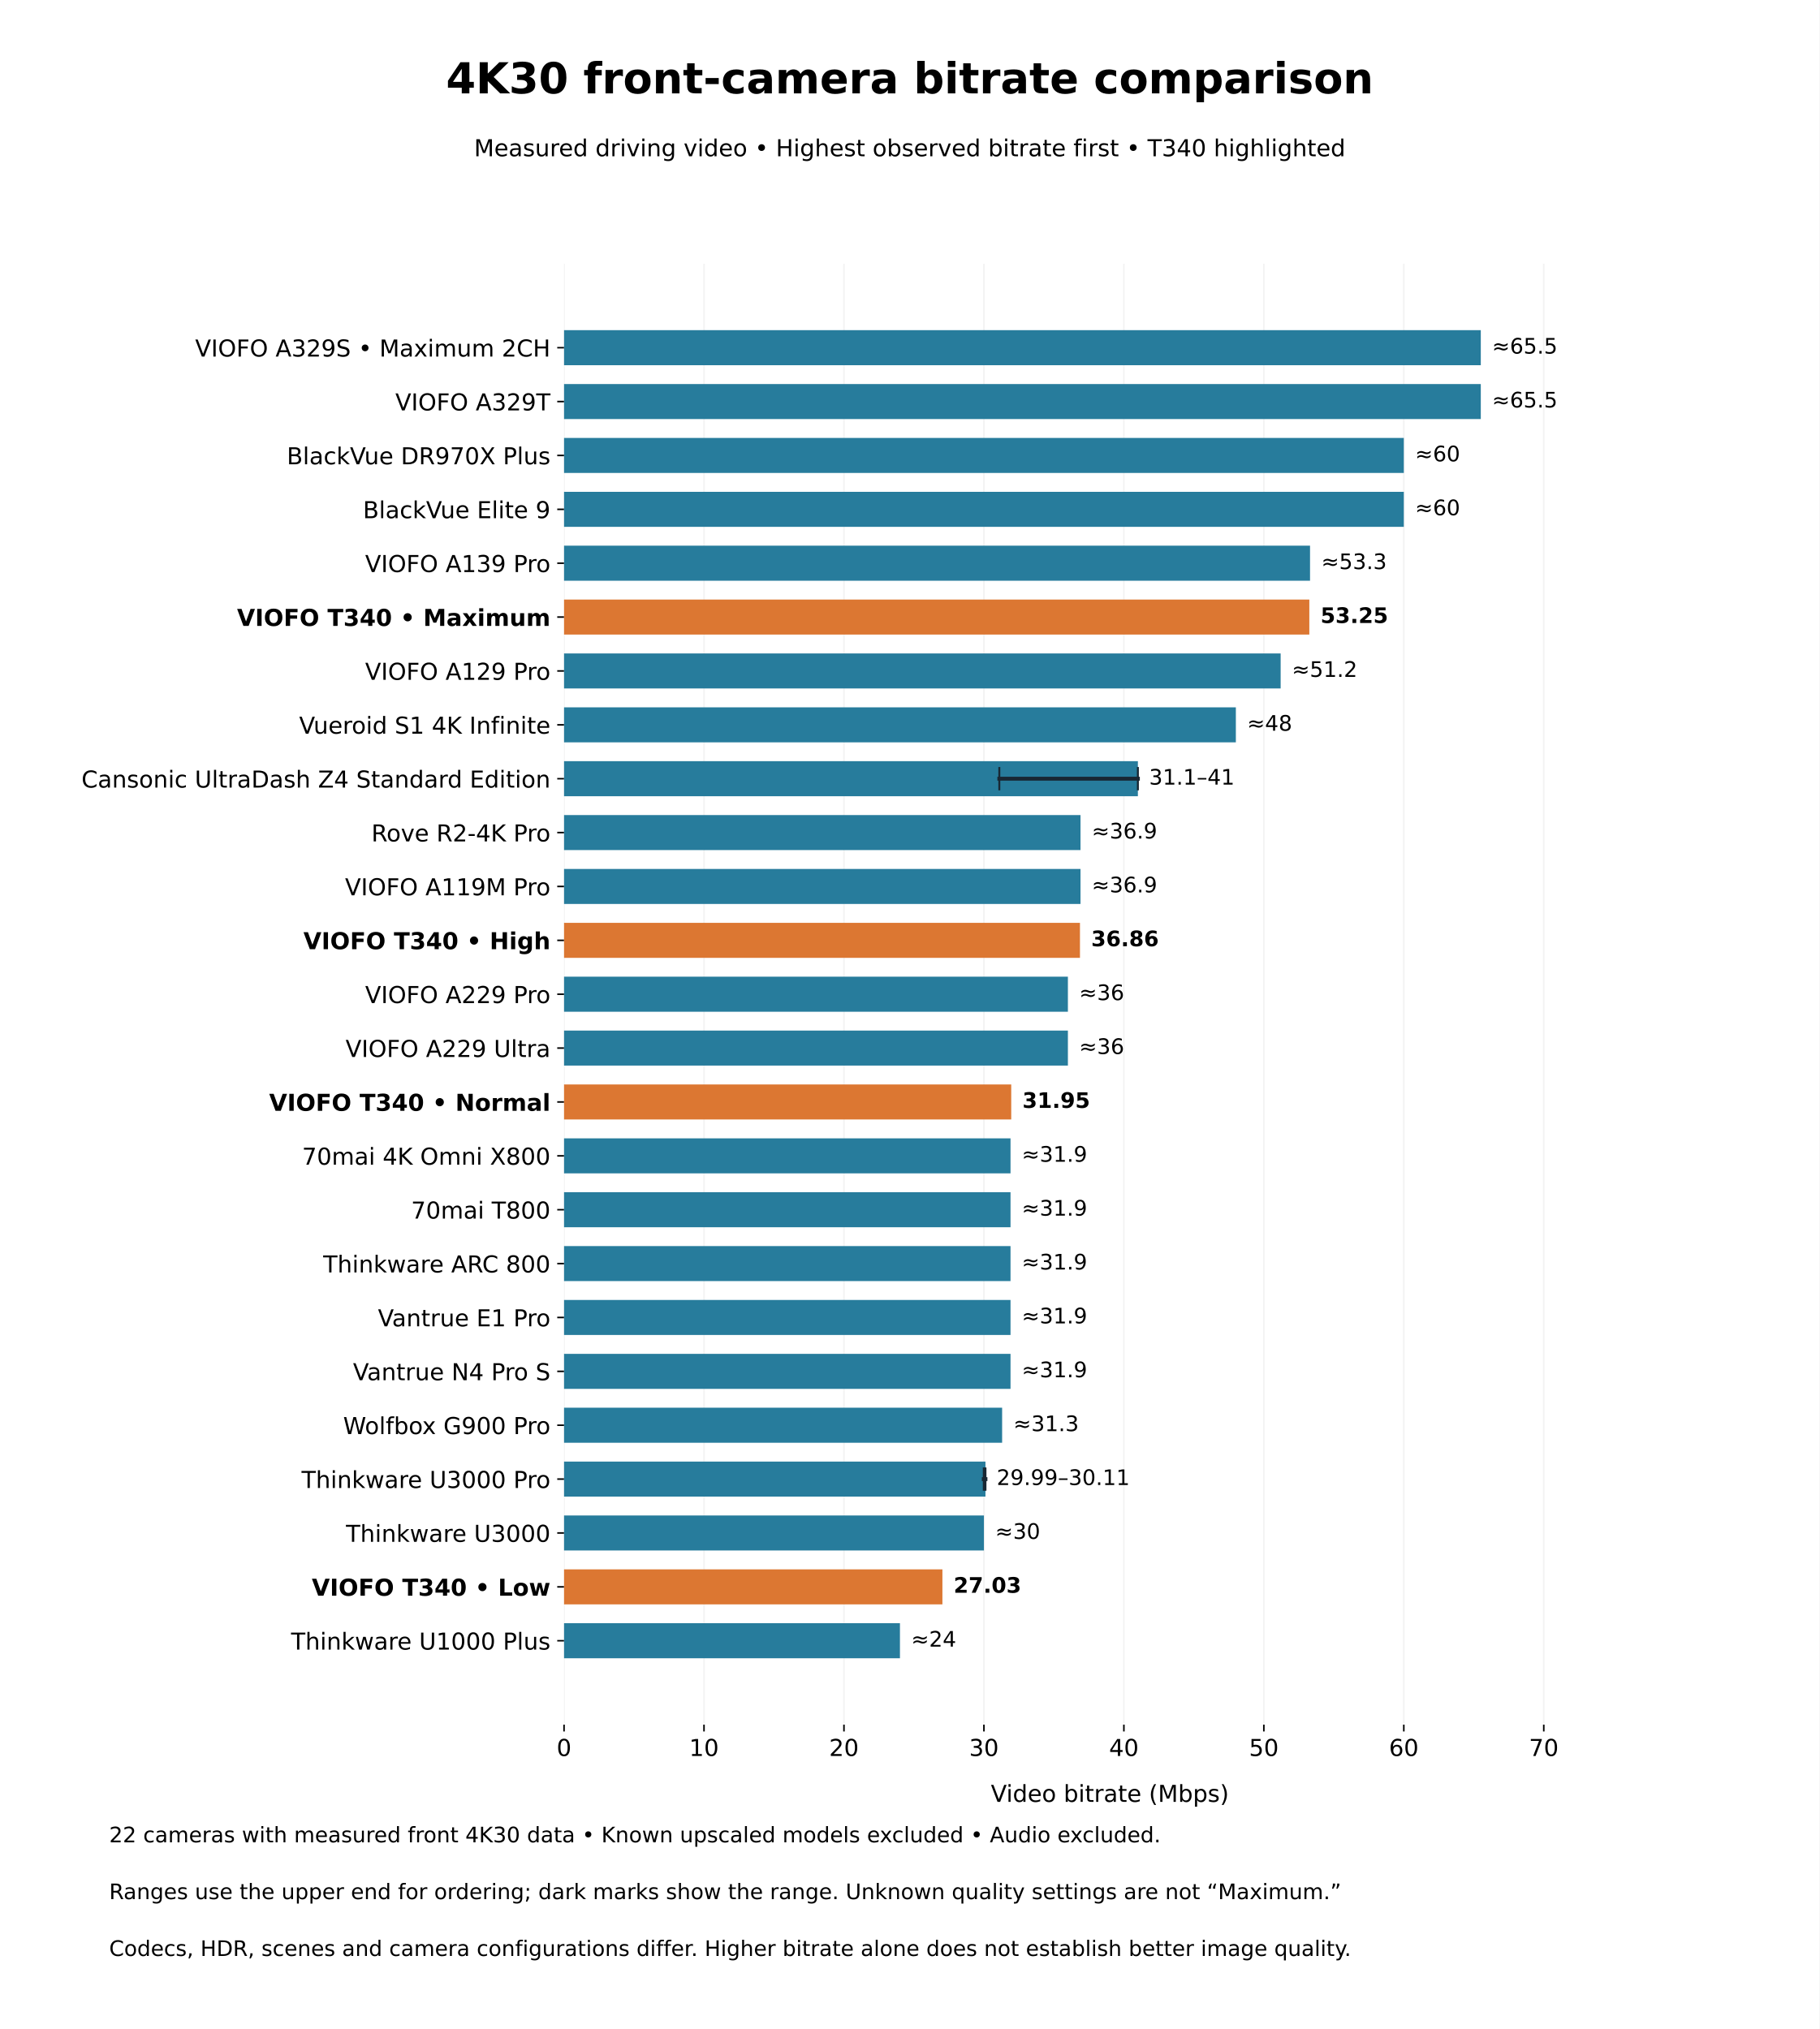
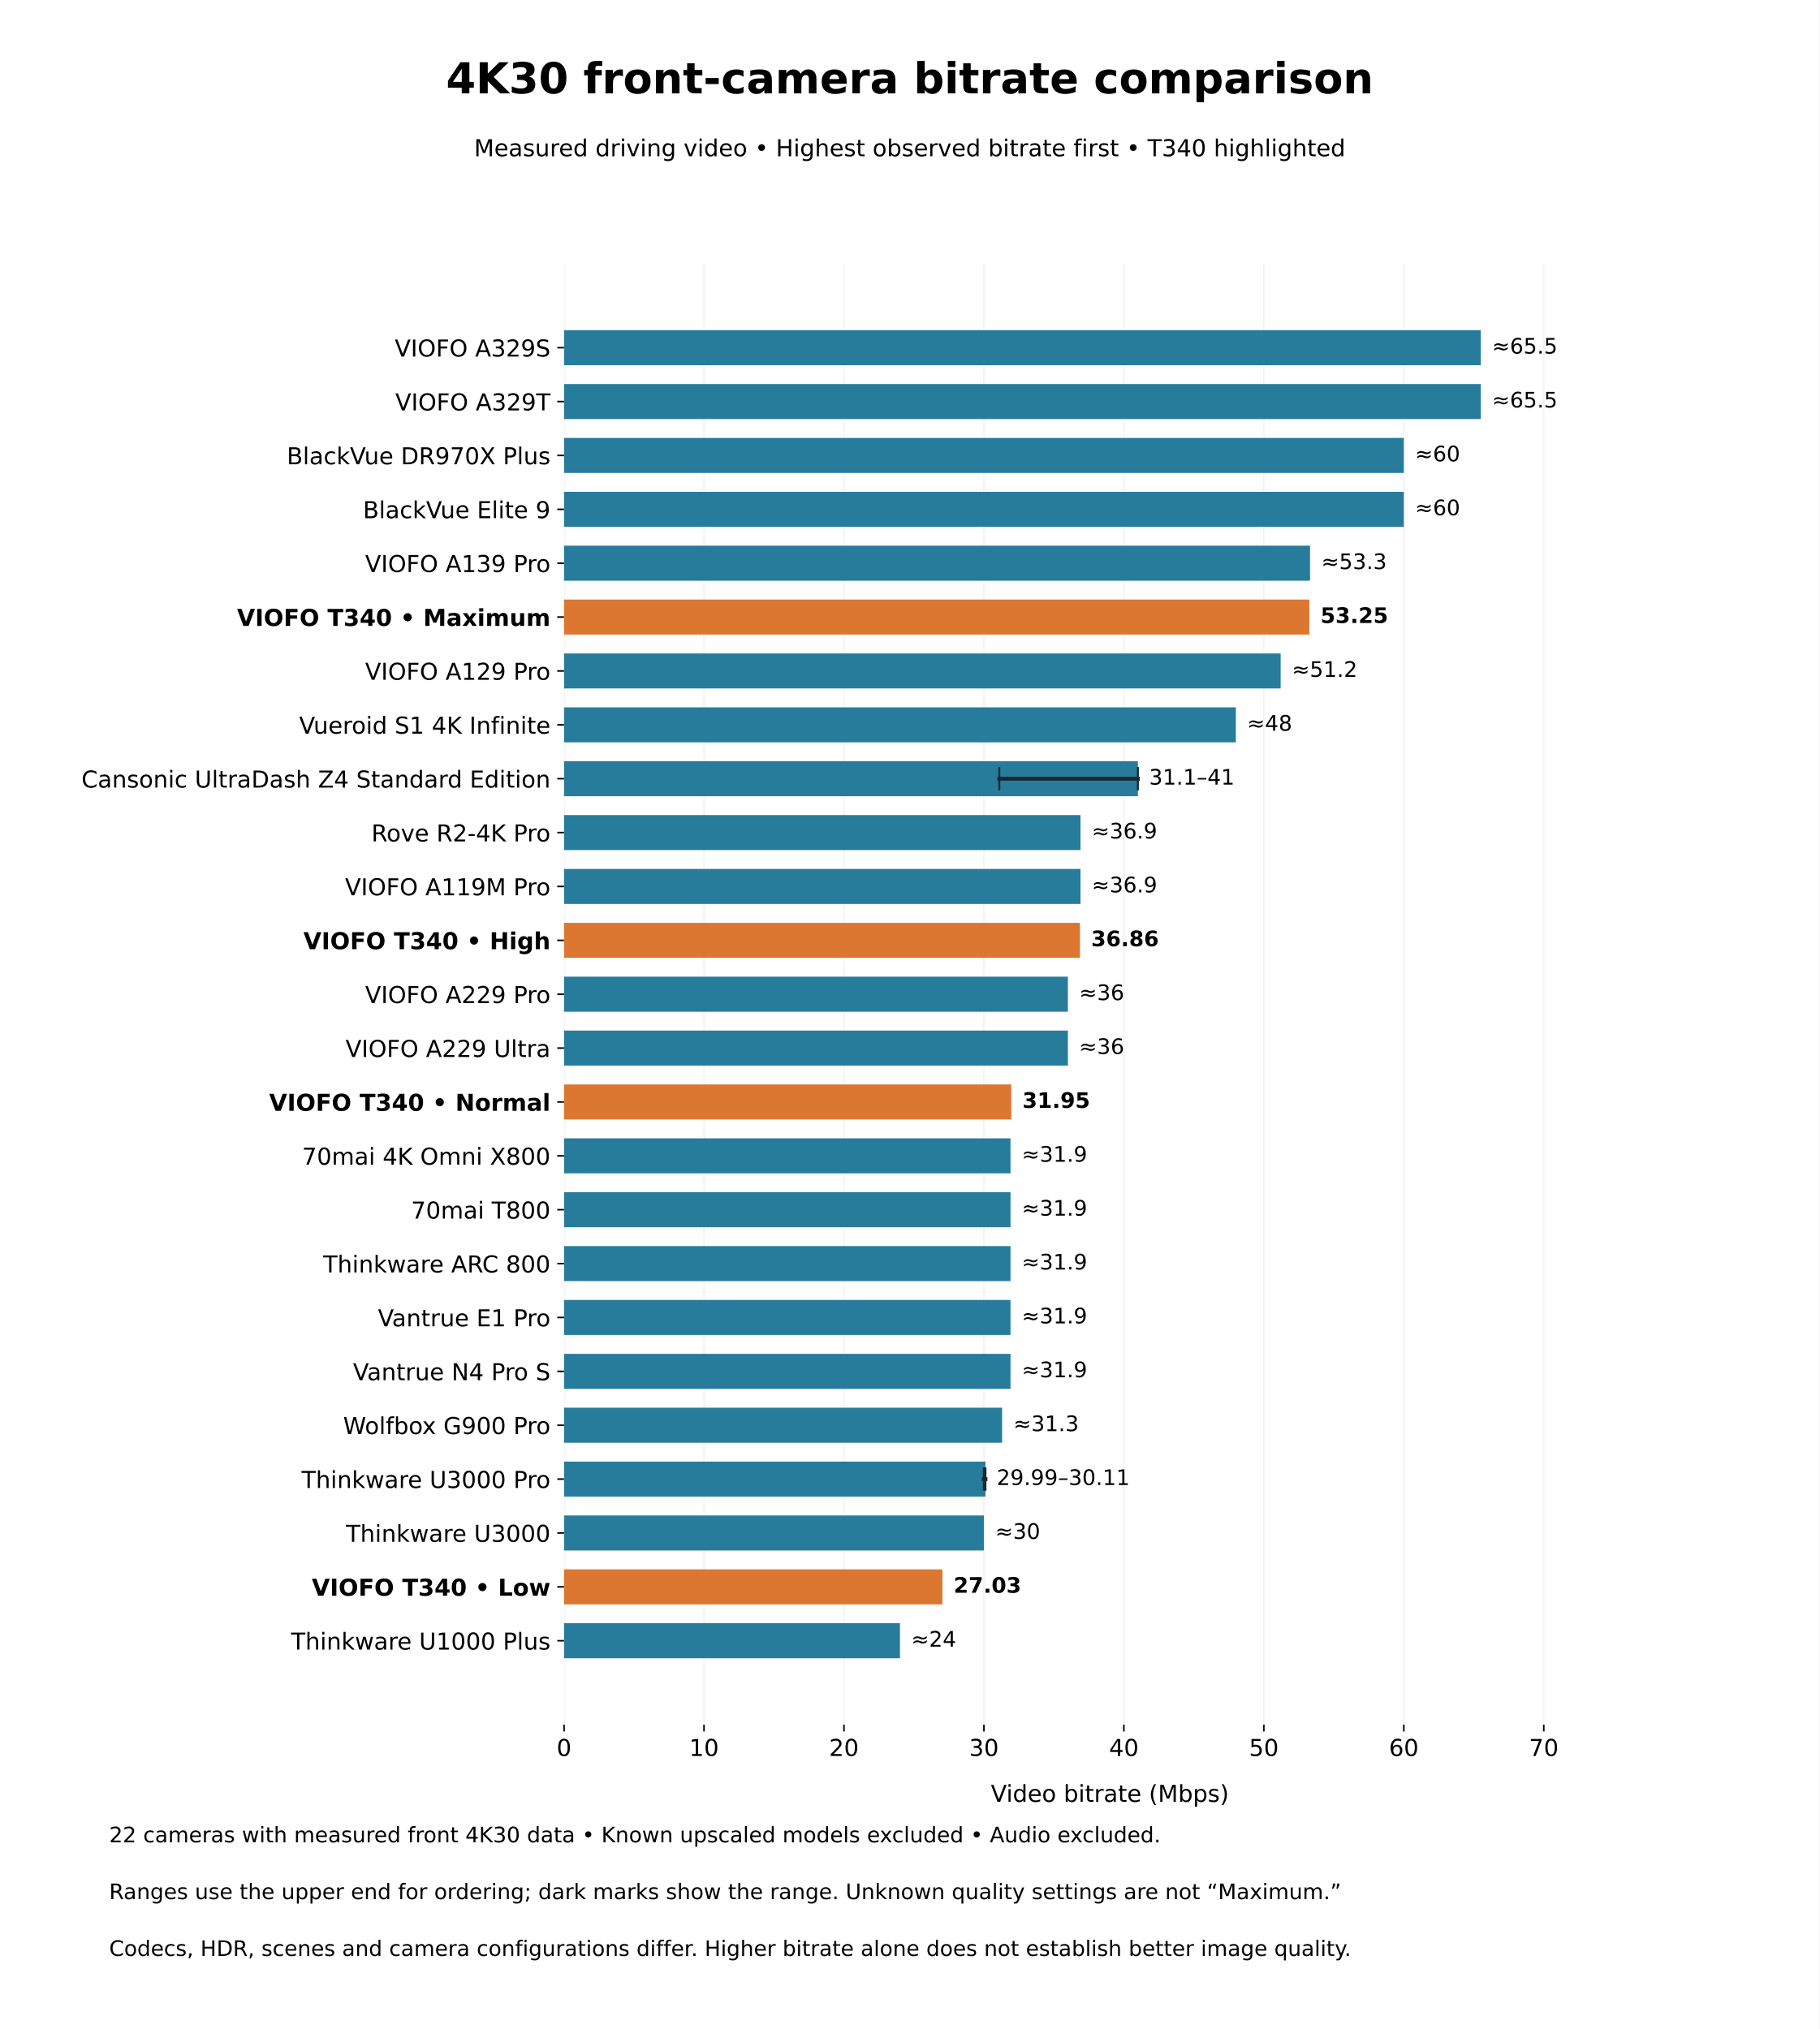
<svg xmlns="http://www.w3.org/2000/svg" xmlns:xlink="http://www.w3.org/1999/xlink" width="936pt" height="1044pt" viewBox="0 0 936 1044" version="1.1">
  <defs>
    <style type="text/css">*{stroke-linejoin: round; stroke-linecap: butt}</style>
  </defs>
  <g id="figure_1">
    <g id="patch_1">
      <path d="M 0 1044 L 936 1044 L 936 0 L 0 0 z " style="fill: #ffffff" />
    </g>
    <g id="axes_1">
      <g id="patch_2">
        <path d="M 290.16 887.4 L 851.76 887.4 L 851.76 135.72 L 290.16 135.72 z " style="fill: #ffffff" />
      </g>
      <g id="matplotlib.axis_1">
        <g id="xtick_1">
          <g id="line2d_1">
-             <path d="M 290.16 887.4 L 290.16 135.72 " clip-path="url(#p15d95b6a49)" style="fill: none; stroke: #b0b0b0; stroke-opacity: 0.15; stroke-width: 0.8; stroke-linecap: square" />
+             <path d="M 290.16 887.4 L 290.16 135.72 " clip-path="url(#p0a414a69d3)" style="fill: none; stroke: #b0b0b0; stroke-opacity: 0.15; stroke-width: 0.8; stroke-linecap: square" />
          </g>
          <g id="line2d_2">
            <defs>
-               <path id="m6c0f0dc663" d="M 0 0 L 0 3.5 " style="stroke: #000000; stroke-width: 0.8" />
+               <path id="m8875954a1d" d="M 0 0 L 0 3.5 " style="stroke: #000000; stroke-width: 0.8" />
            </defs>
            <g>
-               <use xlink:href="#m6c0f0dc663" x="290.16" y="887.4" style="stroke: #000000; stroke-width: 0.8" />
+               <use xlink:href="#m8875954a1d" x="290.16" y="887.4" style="stroke: #000000; stroke-width: 0.8" />
            </g>
          </g>
          <g id="text_1">
            <text style="font: 12px 'DejaVu Sans'; text-anchor: middle" x="290.16" y="903.518" transform="rotate(-0 290.16 903.5181)">0</text>
          </g>
        </g>
        <g id="xtick_2">
          <g id="line2d_3">
-             <path d="M 362.16 887.4 L 362.16 135.72 " clip-path="url(#p15d95b6a49)" style="fill: none; stroke: #b0b0b0; stroke-opacity: 0.15; stroke-width: 0.8; stroke-linecap: square" />
+             <path d="M 362.16 887.4 L 362.16 135.72 " clip-path="url(#p0a414a69d3)" style="fill: none; stroke: #b0b0b0; stroke-opacity: 0.15; stroke-width: 0.8; stroke-linecap: square" />
          </g>
          <g id="line2d_4">
            <g>
-               <use xlink:href="#m6c0f0dc663" x="362.16" y="887.4" style="stroke: #000000; stroke-width: 0.8" />
+               <use xlink:href="#m8875954a1d" x="362.16" y="887.4" style="stroke: #000000; stroke-width: 0.8" />
            </g>
          </g>
          <g id="text_2">
            <text style="font: 12px 'DejaVu Sans'; text-anchor: middle" x="362.16" y="903.518" transform="rotate(-0 362.16 903.5181)">10</text>
          </g>
        </g>
        <g id="xtick_3">
          <g id="line2d_5">
-             <path d="M 434.16 887.4 L 434.16 135.72 " clip-path="url(#p15d95b6a49)" style="fill: none; stroke: #b0b0b0; stroke-opacity: 0.15; stroke-width: 0.8; stroke-linecap: square" />
+             <path d="M 434.16 887.4 L 434.16 135.72 " clip-path="url(#p0a414a69d3)" style="fill: none; stroke: #b0b0b0; stroke-opacity: 0.15; stroke-width: 0.8; stroke-linecap: square" />
          </g>
          <g id="line2d_6">
            <g>
-               <use xlink:href="#m6c0f0dc663" x="434.16" y="887.4" style="stroke: #000000; stroke-width: 0.8" />
+               <use xlink:href="#m8875954a1d" x="434.16" y="887.4" style="stroke: #000000; stroke-width: 0.8" />
            </g>
          </g>
          <g id="text_3">
            <text style="font: 12px 'DejaVu Sans'; text-anchor: middle" x="434.16" y="903.518" transform="rotate(-0 434.16 903.5181)">20</text>
          </g>
        </g>
        <g id="xtick_4">
          <g id="line2d_7">
-             <path d="M 506.16 887.4 L 506.16 135.72 " clip-path="url(#p15d95b6a49)" style="fill: none; stroke: #b0b0b0; stroke-opacity: 0.15; stroke-width: 0.8; stroke-linecap: square" />
+             <path d="M 506.16 887.4 L 506.16 135.72 " clip-path="url(#p0a414a69d3)" style="fill: none; stroke: #b0b0b0; stroke-opacity: 0.15; stroke-width: 0.8; stroke-linecap: square" />
          </g>
          <g id="line2d_8">
            <g>
-               <use xlink:href="#m6c0f0dc663" x="506.16" y="887.4" style="stroke: #000000; stroke-width: 0.8" />
+               <use xlink:href="#m8875954a1d" x="506.16" y="887.4" style="stroke: #000000; stroke-width: 0.8" />
            </g>
          </g>
          <g id="text_4">
            <text style="font: 12px 'DejaVu Sans'; text-anchor: middle" x="506.16" y="903.518" transform="rotate(-0 506.16 903.5181)">30</text>
          </g>
        </g>
        <g id="xtick_5">
          <g id="line2d_9">
-             <path d="M 578.16 887.4 L 578.16 135.72 " clip-path="url(#p15d95b6a49)" style="fill: none; stroke: #b0b0b0; stroke-opacity: 0.15; stroke-width: 0.8; stroke-linecap: square" />
+             <path d="M 578.16 887.4 L 578.16 135.72 " clip-path="url(#p0a414a69d3)" style="fill: none; stroke: #b0b0b0; stroke-opacity: 0.15; stroke-width: 0.8; stroke-linecap: square" />
          </g>
          <g id="line2d_10">
            <g>
-               <use xlink:href="#m6c0f0dc663" x="578.16" y="887.4" style="stroke: #000000; stroke-width: 0.8" />
+               <use xlink:href="#m8875954a1d" x="578.16" y="887.4" style="stroke: #000000; stroke-width: 0.8" />
            </g>
          </g>
          <g id="text_5">
            <text style="font: 12px 'DejaVu Sans'; text-anchor: middle" x="578.16" y="903.518" transform="rotate(-0 578.16 903.5181)">40</text>
          </g>
        </g>
        <g id="xtick_6">
          <g id="line2d_11">
-             <path d="M 650.16 887.4 L 650.16 135.72 " clip-path="url(#p15d95b6a49)" style="fill: none; stroke: #b0b0b0; stroke-opacity: 0.15; stroke-width: 0.8; stroke-linecap: square" />
+             <path d="M 650.16 887.4 L 650.16 135.72 " clip-path="url(#p0a414a69d3)" style="fill: none; stroke: #b0b0b0; stroke-opacity: 0.15; stroke-width: 0.8; stroke-linecap: square" />
          </g>
          <g id="line2d_12">
            <g>
-               <use xlink:href="#m6c0f0dc663" x="650.16" y="887.4" style="stroke: #000000; stroke-width: 0.8" />
+               <use xlink:href="#m8875954a1d" x="650.16" y="887.4" style="stroke: #000000; stroke-width: 0.8" />
            </g>
          </g>
          <g id="text_6">
            <text style="font: 12px 'DejaVu Sans'; text-anchor: middle" x="650.16" y="903.518" transform="rotate(-0 650.16 903.5181)">50</text>
          </g>
        </g>
        <g id="xtick_7">
          <g id="line2d_13">
-             <path d="M 722.16 887.4 L 722.16 135.72 " clip-path="url(#p15d95b6a49)" style="fill: none; stroke: #b0b0b0; stroke-opacity: 0.15; stroke-width: 0.8; stroke-linecap: square" />
+             <path d="M 722.16 887.4 L 722.16 135.72 " clip-path="url(#p0a414a69d3)" style="fill: none; stroke: #b0b0b0; stroke-opacity: 0.15; stroke-width: 0.8; stroke-linecap: square" />
          </g>
          <g id="line2d_14">
            <g>
-               <use xlink:href="#m6c0f0dc663" x="722.16" y="887.4" style="stroke: #000000; stroke-width: 0.8" />
+               <use xlink:href="#m8875954a1d" x="722.16" y="887.4" style="stroke: #000000; stroke-width: 0.8" />
            </g>
          </g>
          <g id="text_7">
            <text style="font: 12px 'DejaVu Sans'; text-anchor: middle" x="722.16" y="903.518" transform="rotate(-0 722.16 903.5181)">60</text>
          </g>
        </g>
        <g id="xtick_8">
          <g id="line2d_15">
-             <path d="M 794.16 887.4 L 794.16 135.72 " clip-path="url(#p15d95b6a49)" style="fill: none; stroke: #b0b0b0; stroke-opacity: 0.15; stroke-width: 0.8; stroke-linecap: square" />
+             <path d="M 794.16 887.4 L 794.16 135.72 " clip-path="url(#p0a414a69d3)" style="fill: none; stroke: #b0b0b0; stroke-opacity: 0.15; stroke-width: 0.8; stroke-linecap: square" />
          </g>
          <g id="line2d_16">
            <g>
-               <use xlink:href="#m6c0f0dc663" x="794.16" y="887.4" style="stroke: #000000; stroke-width: 0.8" />
+               <use xlink:href="#m8875954a1d" x="794.16" y="887.4" style="stroke: #000000; stroke-width: 0.8" />
            </g>
          </g>
          <g id="text_8">
            <text style="font: 12px 'DejaVu Sans'; text-anchor: middle" x="794.16" y="903.518" transform="rotate(-0 794.16 903.5181)">70</text>
          </g>
        </g>
        <g id="text_9">
          <text style="font: 12px 'DejaVu Sans'; text-anchor: middle" x="570.96" y="927.132" transform="rotate(-0 570.96 927.1319)">Video bitrate (Mbps)</text>
        </g>
      </g>
      <g id="matplotlib.axis_2">
        <g id="ytick_1">
          <g id="line2d_17">
            <defs>
-               <path id="m814185f96d" d="M 0 0 L -3.5 0 " style="stroke: #000000; stroke-width: 0.8" />
+               <path id="m5c999b2967" d="M 0 0 L -3.5 0 " style="stroke: #000000; stroke-width: 0.8" />
            </defs>
            <g>
-               <use xlink:href="#m814185f96d" x="290.16" y="178.897" style="stroke: #000000; stroke-width: 0.8" />
+               <use xlink:href="#m5c999b2967" x="290.16" y="178.897" style="stroke: #000000; stroke-width: 0.8" />
            </g>
          </g>
          <g id="text_10">
-             <text style="font: 12px 'DejaVu Sans'; text-anchor: end" x="283.16" y="183.456" transform="rotate(-0 283.16 183.456)">VIOFO A329S • Maximum 2CH</text>
+             <text style="font: 12px 'DejaVu Sans'; text-anchor: end" x="283.16" y="183.456" transform="rotate(-0 283.16 183.456)">VIOFO A329S</text>
          </g>
        </g>
        <g id="ytick_2">
          <g id="line2d_18">
            <g>
-               <use xlink:href="#m814185f96d" x="290.16" y="206.619" style="stroke: #000000; stroke-width: 0.8" />
+               <use xlink:href="#m5c999b2967" x="290.16" y="206.619" style="stroke: #000000; stroke-width: 0.8" />
            </g>
          </g>
          <g id="text_11">
            <text style="font: 12px 'DejaVu Sans'; text-anchor: end" x="283.16" y="211.178" transform="rotate(-0 283.16 211.1779)">VIOFO A329T</text>
          </g>
        </g>
        <g id="ytick_3">
          <g id="line2d_19">
            <g>
-               <use xlink:href="#m814185f96d" x="290.16" y="234.341" style="stroke: #000000; stroke-width: 0.8" />
+               <use xlink:href="#m5c999b2967" x="290.16" y="234.341" style="stroke: #000000; stroke-width: 0.8" />
            </g>
          </g>
          <g id="text_12">
            <text style="font: 12px 'DejaVu Sans'; text-anchor: end" x="283.16" y="238.9" transform="rotate(-0 283.16 238.8998)">BlackVue DR970X Plus</text>
          </g>
        </g>
        <g id="ytick_4">
          <g id="line2d_20">
            <g>
-               <use xlink:href="#m814185f96d" x="290.16" y="262.063" style="stroke: #000000; stroke-width: 0.8" />
+               <use xlink:href="#m5c999b2967" x="290.16" y="262.063" style="stroke: #000000; stroke-width: 0.8" />
            </g>
          </g>
          <g id="text_13">
            <text style="font: 12px 'DejaVu Sans'; text-anchor: end" x="283.16" y="266.622" transform="rotate(-0 283.16 266.6217)">BlackVue Elite 9</text>
          </g>
        </g>
        <g id="ytick_5">
          <g id="line2d_21">
            <g>
-               <use xlink:href="#m814185f96d" x="290.16" y="289.785" style="stroke: #000000; stroke-width: 0.8" />
+               <use xlink:href="#m5c999b2967" x="290.16" y="289.785" style="stroke: #000000; stroke-width: 0.8" />
            </g>
          </g>
          <g id="text_14">
            <text style="font: 12px 'DejaVu Sans'; text-anchor: end" x="283.16" y="294.344" transform="rotate(-0 283.16 294.3437)">VIOFO A139 Pro</text>
          </g>
        </g>
        <g id="ytick_6">
          <g id="line2d_22">
            <g>
-               <use xlink:href="#m814185f96d" x="290.16" y="317.507" style="stroke: #000000; stroke-width: 0.8" />
+               <use xlink:href="#m5c999b2967" x="290.16" y="317.507" style="stroke: #000000; stroke-width: 0.8" />
            </g>
          </g>
          <g id="text_15">
            <text style="font: 700 12px 'DejaVu Sans'; text-anchor: end" x="283.16" y="322.066" transform="rotate(-0 283.16 322.0656)">VIOFO T340 • Maximum</text>
          </g>
        </g>
        <g id="ytick_7">
          <g id="line2d_23">
            <g>
-               <use xlink:href="#m814185f96d" x="290.16" y="345.228" style="stroke: #000000; stroke-width: 0.8" />
+               <use xlink:href="#m5c999b2967" x="290.16" y="345.228" style="stroke: #000000; stroke-width: 0.8" />
            </g>
          </g>
          <g id="text_16">
            <text style="font: 12px 'DejaVu Sans'; text-anchor: end" x="283.16" y="349.788" transform="rotate(-0 283.16 349.7875)">VIOFO A129 Pro</text>
          </g>
        </g>
        <g id="ytick_8">
          <g id="line2d_24">
            <g>
-               <use xlink:href="#m814185f96d" x="290.16" y="372.95" style="stroke: #000000; stroke-width: 0.8" />
+               <use xlink:href="#m5c999b2967" x="290.16" y="372.95" style="stroke: #000000; stroke-width: 0.8" />
            </g>
          </g>
          <g id="text_17">
            <text style="font: 12px 'DejaVu Sans'; text-anchor: end" x="283.16" y="377.509" transform="rotate(-0 283.16 377.5094)">Vueroid S1 4K Infinite</text>
          </g>
        </g>
        <g id="ytick_9">
          <g id="line2d_25">
            <g>
-               <use xlink:href="#m814185f96d" x="290.16" y="400.672" style="stroke: #000000; stroke-width: 0.8" />
+               <use xlink:href="#m5c999b2967" x="290.16" y="400.672" style="stroke: #000000; stroke-width: 0.8" />
            </g>
          </g>
          <g id="text_18">
            <text style="font: 12px 'DejaVu Sans'; text-anchor: end" x="283.16" y="405.231" transform="rotate(-0 283.16 405.2314)">Cansonic UltraDash Z4 Standard Edition</text>
          </g>
        </g>
        <g id="ytick_10">
          <g id="line2d_26">
            <g>
-               <use xlink:href="#m814185f96d" x="290.16" y="428.394" style="stroke: #000000; stroke-width: 0.8" />
+               <use xlink:href="#m5c999b2967" x="290.16" y="428.394" style="stroke: #000000; stroke-width: 0.8" />
            </g>
          </g>
          <g id="text_19">
            <text style="font: 12px 'DejaVu Sans'; text-anchor: end" x="283.16" y="432.953" transform="rotate(-0 283.16 432.9533)">Rove R2-4K Pro</text>
          </g>
        </g>
        <g id="ytick_11">
          <g id="line2d_27">
            <g>
-               <use xlink:href="#m814185f96d" x="290.16" y="456.116" style="stroke: #000000; stroke-width: 0.8" />
+               <use xlink:href="#m5c999b2967" x="290.16" y="456.116" style="stroke: #000000; stroke-width: 0.8" />
            </g>
          </g>
          <g id="text_20">
            <text style="font: 12px 'DejaVu Sans'; text-anchor: end" x="283.16" y="460.675" transform="rotate(-0 283.16 460.6752)">VIOFO A119M Pro</text>
          </g>
        </g>
        <g id="ytick_12">
          <g id="line2d_28">
            <g>
-               <use xlink:href="#m814185f96d" x="290.16" y="483.838" style="stroke: #000000; stroke-width: 0.8" />
+               <use xlink:href="#m5c999b2967" x="290.16" y="483.838" style="stroke: #000000; stroke-width: 0.8" />
            </g>
          </g>
          <g id="text_21">
            <text style="font: 700 12px 'DejaVu Sans'; text-anchor: end" x="283.16" y="488.397" transform="rotate(-0 283.16 488.3971)">VIOFO T340 • High</text>
          </g>
        </g>
        <g id="ytick_13">
          <g id="line2d_29">
            <g>
-               <use xlink:href="#m814185f96d" x="290.16" y="511.56" style="stroke: #000000; stroke-width: 0.8" />
+               <use xlink:href="#m5c999b2967" x="290.16" y="511.56" style="stroke: #000000; stroke-width: 0.8" />
            </g>
          </g>
          <g id="text_22">
            <text style="font: 12px 'DejaVu Sans'; text-anchor: end" x="283.16" y="516.119" transform="rotate(-0 283.16 516.1191)">VIOFO A229 Pro</text>
          </g>
        </g>
        <g id="ytick_14">
          <g id="line2d_30">
            <g>
-               <use xlink:href="#m814185f96d" x="290.16" y="539.282" style="stroke: #000000; stroke-width: 0.8" />
+               <use xlink:href="#m5c999b2967" x="290.16" y="539.282" style="stroke: #000000; stroke-width: 0.8" />
            </g>
          </g>
          <g id="text_23">
            <text style="font: 12px 'DejaVu Sans'; text-anchor: end" x="283.16" y="543.841" transform="rotate(-0 283.16 543.841)">VIOFO A229 Ultra</text>
          </g>
        </g>
        <g id="ytick_15">
          <g id="line2d_31">
            <g>
-               <use xlink:href="#m814185f96d" x="290.16" y="567.004" style="stroke: #000000; stroke-width: 0.8" />
+               <use xlink:href="#m5c999b2967" x="290.16" y="567.004" style="stroke: #000000; stroke-width: 0.8" />
            </g>
          </g>
          <g id="text_24">
            <text style="font: 700 12px 'DejaVu Sans'; text-anchor: end" x="283.16" y="571.563" transform="rotate(-0 283.16 571.5629)">VIOFO T340 • Normal</text>
          </g>
        </g>
        <g id="ytick_16">
          <g id="line2d_32">
            <g>
-               <use xlink:href="#m814185f96d" x="290.16" y="594.726" style="stroke: #000000; stroke-width: 0.8" />
+               <use xlink:href="#m5c999b2967" x="290.16" y="594.726" style="stroke: #000000; stroke-width: 0.8" />
            </g>
          </g>
          <g id="text_25">
            <text style="font: 12px 'DejaVu Sans'; text-anchor: end" x="283.16" y="599.285" transform="rotate(-0 283.16 599.2848)">70mai 4K Omni X800</text>
          </g>
        </g>
        <g id="ytick_17">
          <g id="line2d_33">
            <g>
-               <use xlink:href="#m814185f96d" x="290.16" y="622.448" style="stroke: #000000; stroke-width: 0.8" />
+               <use xlink:href="#m5c999b2967" x="290.16" y="622.448" style="stroke: #000000; stroke-width: 0.8" />
            </g>
          </g>
          <g id="text_26">
            <text style="font: 12px 'DejaVu Sans'; text-anchor: end" x="283.16" y="627.007" transform="rotate(-0 283.16 627.0068)">70mai T800</text>
          </g>
        </g>
        <g id="ytick_18">
          <g id="line2d_34">
            <g>
-               <use xlink:href="#m814185f96d" x="290.16" y="650.17" style="stroke: #000000; stroke-width: 0.8" />
+               <use xlink:href="#m5c999b2967" x="290.16" y="650.17" style="stroke: #000000; stroke-width: 0.8" />
            </g>
          </g>
          <g id="text_27">
            <text style="font: 12px 'DejaVu Sans'; text-anchor: end" x="283.16" y="654.729" transform="rotate(-0 283.16 654.7287)">Thinkware ARC 800</text>
          </g>
        </g>
        <g id="ytick_19">
          <g id="line2d_35">
            <g>
-               <use xlink:href="#m814185f96d" x="290.16" y="677.892" style="stroke: #000000; stroke-width: 0.8" />
+               <use xlink:href="#m5c999b2967" x="290.16" y="677.892" style="stroke: #000000; stroke-width: 0.8" />
            </g>
          </g>
          <g id="text_28">
            <text style="font: 12px 'DejaVu Sans'; text-anchor: end" x="283.16" y="682.451" transform="rotate(-0 283.16 682.4506)">Vantrue E1 Pro</text>
          </g>
        </g>
        <g id="ytick_20">
          <g id="line2d_36">
            <g>
-               <use xlink:href="#m814185f96d" x="290.16" y="705.613" style="stroke: #000000; stroke-width: 0.8" />
+               <use xlink:href="#m5c999b2967" x="290.16" y="705.613" style="stroke: #000000; stroke-width: 0.8" />
            </g>
          </g>
          <g id="text_29">
            <text style="font: 12px 'DejaVu Sans'; text-anchor: end" x="283.16" y="710.173" transform="rotate(-0 283.16 710.1725)">Vantrue N4 Pro S</text>
          </g>
        </g>
        <g id="ytick_21">
          <g id="line2d_37">
            <g>
-               <use xlink:href="#m814185f96d" x="290.16" y="733.335" style="stroke: #000000; stroke-width: 0.8" />
+               <use xlink:href="#m5c999b2967" x="290.16" y="733.335" style="stroke: #000000; stroke-width: 0.8" />
            </g>
          </g>
          <g id="text_30">
            <text style="font: 12px 'DejaVu Sans'; text-anchor: end" x="283.16" y="737.894" transform="rotate(-0 283.16 737.8945)">Wolfbox G900 Pro</text>
          </g>
        </g>
        <g id="ytick_22">
          <g id="line2d_38">
            <g>
-               <use xlink:href="#m814185f96d" x="290.16" y="761.057" style="stroke: #000000; stroke-width: 0.8" />
+               <use xlink:href="#m5c999b2967" x="290.16" y="761.057" style="stroke: #000000; stroke-width: 0.8" />
            </g>
          </g>
          <g id="text_31">
            <text style="font: 12px 'DejaVu Sans'; text-anchor: end" x="283.16" y="765.616" transform="rotate(-0 283.16 765.6164)">Thinkware U3000 Pro</text>
          </g>
        </g>
        <g id="ytick_23">
          <g id="line2d_39">
            <g>
-               <use xlink:href="#m814185f96d" x="290.16" y="788.779" style="stroke: #000000; stroke-width: 0.8" />
+               <use xlink:href="#m5c999b2967" x="290.16" y="788.779" style="stroke: #000000; stroke-width: 0.8" />
            </g>
          </g>
          <g id="text_32">
            <text style="font: 12px 'DejaVu Sans'; text-anchor: end" x="283.16" y="793.338" transform="rotate(-0 283.16 793.3383)">Thinkware U3000</text>
          </g>
        </g>
        <g id="ytick_24">
          <g id="line2d_40">
            <g>
-               <use xlink:href="#m814185f96d" x="290.16" y="816.501" style="stroke: #000000; stroke-width: 0.8" />
+               <use xlink:href="#m5c999b2967" x="290.16" y="816.501" style="stroke: #000000; stroke-width: 0.8" />
            </g>
          </g>
          <g id="text_33">
            <text style="font: 700 12px 'DejaVu Sans'; text-anchor: end" x="283.16" y="821.06" transform="rotate(-0 283.16 821.0602)">VIOFO T340 • Low</text>
          </g>
        </g>
        <g id="ytick_25">
          <g id="line2d_41">
            <g>
-               <use xlink:href="#m814185f96d" x="290.16" y="844.223" style="stroke: #000000; stroke-width: 0.8" />
+               <use xlink:href="#m5c999b2967" x="290.16" y="844.223" style="stroke: #000000; stroke-width: 0.8" />
            </g>
          </g>
          <g id="text_34">
            <text style="font: 12px 'DejaVu Sans'; text-anchor: end" x="283.16" y="848.782" transform="rotate(-0 283.16 848.7822)">Thinkware U1000 Plus</text>
          </g>
        </g>
      </g>
      <g id="patch_3">
-         <path d="M 290.16 169.887 L 761.76 169.887 L 761.76 187.907 L 290.16 187.907 z " clip-path="url(#p15d95b6a49)" style="fill: #277c9c" />
+         <path d="M 290.16 169.887 L 761.76 169.887 L 761.76 187.907 L 290.16 187.907 z " clip-path="url(#p0a414a69d3)" style="fill: #277c9c" />
      </g>
      <g id="patch_4">
-         <path d="M 290.16 197.609 L 761.76 197.609 L 761.76 215.628 L 290.16 215.628 z " clip-path="url(#p15d95b6a49)" style="fill: #277c9c" />
+         <path d="M 290.16 197.609 L 761.76 197.609 L 761.76 215.628 L 290.16 215.628 z " clip-path="url(#p0a414a69d3)" style="fill: #277c9c" />
      </g>
      <g id="patch_5">
-         <path d="M 290.16 225.331 L 722.16 225.331 L 722.16 243.35 L 290.16 243.35 z " clip-path="url(#p15d95b6a49)" style="fill: #277c9c" />
+         <path d="M 290.16 225.331 L 722.16 225.331 L 722.16 243.35 L 290.16 243.35 z " clip-path="url(#p0a414a69d3)" style="fill: #277c9c" />
      </g>
      <g id="patch_6">
-         <path d="M 290.16 253.053 L 722.16 253.053 L 722.16 271.072 L 290.16 271.072 z " clip-path="url(#p15d95b6a49)" style="fill: #277c9c" />
+         <path d="M 290.16 253.053 L 722.16 253.053 L 722.16 271.072 L 290.16 271.072 z " clip-path="url(#p0a414a69d3)" style="fill: #277c9c" />
      </g>
      <g id="patch_7">
-         <path d="M 290.16 280.775 L 673.92 280.775 L 673.92 298.794 L 290.16 298.794 z " clip-path="url(#p15d95b6a49)" style="fill: #277c9c" />
+         <path d="M 290.16 280.775 L 673.92 280.775 L 673.92 298.794 L 290.16 298.794 z " clip-path="url(#p0a414a69d3)" style="fill: #277c9c" />
      </g>
      <g id="patch_8">
-         <path d="M 290.16 308.497 L 673.558 308.497 L 673.558 326.516 L 290.16 326.516 z " clip-path="url(#p15d95b6a49)" style="fill: #dc7732" />
+         <path d="M 290.16 308.497 L 673.558 308.497 L 673.558 326.516 L 290.16 326.516 z " clip-path="url(#p0a414a69d3)" style="fill: #dc7732" />
      </g>
      <g id="patch_9">
-         <path d="M 290.16 336.219 L 658.8 336.219 L 658.8 354.238 L 290.16 354.238 z " clip-path="url(#p15d95b6a49)" style="fill: #277c9c" />
+         <path d="M 290.16 336.219 L 658.8 336.219 L 658.8 354.238 L 290.16 354.238 z " clip-path="url(#p0a414a69d3)" style="fill: #277c9c" />
      </g>
      <g id="patch_10">
-         <path d="M 290.16 363.941 L 635.76 363.941 L 635.76 381.96 L 290.16 381.96 z " clip-path="url(#p15d95b6a49)" style="fill: #277c9c" />
+         <path d="M 290.16 363.941 L 635.76 363.941 L 635.76 381.96 L 290.16 381.96 z " clip-path="url(#p0a414a69d3)" style="fill: #277c9c" />
      </g>
      <g id="patch_11">
-         <path d="M 290.16 391.663 L 585.36 391.663 L 585.36 409.682 L 290.16 409.682 z " clip-path="url(#p15d95b6a49)" style="fill: #277c9c" />
+         <path d="M 290.16 391.663 L 585.36 391.663 L 585.36 409.682 L 290.16 409.682 z " clip-path="url(#p0a414a69d3)" style="fill: #277c9c" />
      </g>
      <g id="patch_12">
-         <path d="M 290.16 419.385 L 555.84 419.385 L 555.84 437.404 L 290.16 437.404 z " clip-path="url(#p15d95b6a49)" style="fill: #277c9c" />
+         <path d="M 290.16 419.385 L 555.84 419.385 L 555.84 437.404 L 290.16 437.404 z " clip-path="url(#p0a414a69d3)" style="fill: #277c9c" />
      </g>
      <g id="patch_13">
-         <path d="M 290.16 447.107 L 555.84 447.107 L 555.84 465.126 L 290.16 465.126 z " clip-path="url(#p15d95b6a49)" style="fill: #277c9c" />
+         <path d="M 290.16 447.107 L 555.84 447.107 L 555.84 465.126 L 290.16 465.126 z " clip-path="url(#p0a414a69d3)" style="fill: #277c9c" />
      </g>
      <g id="patch_14">
-         <path d="M 290.16 474.828 L 555.564 474.828 L 555.564 492.848 L 290.16 492.848 z " clip-path="url(#p15d95b6a49)" style="fill: #dc7732" />
+         <path d="M 290.16 474.828 L 555.564 474.828 L 555.564 492.848 L 290.16 492.848 z " clip-path="url(#p0a414a69d3)" style="fill: #dc7732" />
      </g>
      <g id="patch_15">
-         <path d="M 290.16 502.55 L 549.36 502.55 L 549.36 520.57 L 290.16 520.57 z " clip-path="url(#p15d95b6a49)" style="fill: #277c9c" />
+         <path d="M 290.16 502.55 L 549.36 502.55 L 549.36 520.57 L 290.16 520.57 z " clip-path="url(#p0a414a69d3)" style="fill: #277c9c" />
      </g>
      <g id="patch_16">
-         <path d="M 290.16 530.272 L 549.36 530.272 L 549.36 548.292 L 290.16 548.292 z " clip-path="url(#p15d95b6a49)" style="fill: #277c9c" />
+         <path d="M 290.16 530.272 L 549.36 530.272 L 549.36 548.292 L 290.16 548.292 z " clip-path="url(#p0a414a69d3)" style="fill: #277c9c" />
      </g>
      <g id="patch_17">
-         <path d="M 290.16 557.994 L 520.205 557.994 L 520.205 576.013 L 290.16 576.013 z " clip-path="url(#p15d95b6a49)" style="fill: #dc7732" />
+         <path d="M 290.16 557.994 L 520.205 557.994 L 520.205 576.013 L 290.16 576.013 z " clip-path="url(#p0a414a69d3)" style="fill: #dc7732" />
      </g>
      <g id="patch_18">
-         <path d="M 290.16 585.716 L 519.84 585.716 L 519.84 603.735 L 290.16 603.735 z " clip-path="url(#p15d95b6a49)" style="fill: #277c9c" />
+         <path d="M 290.16 585.716 L 519.84 585.716 L 519.84 603.735 L 290.16 603.735 z " clip-path="url(#p0a414a69d3)" style="fill: #277c9c" />
      </g>
      <g id="patch_19">
-         <path d="M 290.16 613.438 L 519.84 613.438 L 519.84 631.457 L 290.16 631.457 z " clip-path="url(#p15d95b6a49)" style="fill: #277c9c" />
+         <path d="M 290.16 613.438 L 519.84 613.438 L 519.84 631.457 L 290.16 631.457 z " clip-path="url(#p0a414a69d3)" style="fill: #277c9c" />
      </g>
      <g id="patch_20">
-         <path d="M 290.16 641.16 L 519.84 641.16 L 519.84 659.179 L 290.16 659.179 z " clip-path="url(#p15d95b6a49)" style="fill: #277c9c" />
+         <path d="M 290.16 641.16 L 519.84 641.16 L 519.84 659.179 L 290.16 659.179 z " clip-path="url(#p0a414a69d3)" style="fill: #277c9c" />
      </g>
      <g id="patch_21">
-         <path d="M 290.16 668.882 L 519.84 668.882 L 519.84 686.901 L 290.16 686.901 z " clip-path="url(#p15d95b6a49)" style="fill: #277c9c" />
+         <path d="M 290.16 668.882 L 519.84 668.882 L 519.84 686.901 L 290.16 686.901 z " clip-path="url(#p0a414a69d3)" style="fill: #277c9c" />
      </g>
      <g id="patch_22">
-         <path d="M 290.16 696.604 L 519.84 696.604 L 519.84 714.623 L 290.16 714.623 z " clip-path="url(#p15d95b6a49)" style="fill: #277c9c" />
+         <path d="M 290.16 696.604 L 519.84 696.604 L 519.84 714.623 L 290.16 714.623 z " clip-path="url(#p0a414a69d3)" style="fill: #277c9c" />
      </g>
      <g id="patch_23">
-         <path d="M 290.16 724.326 L 515.52 724.326 L 515.52 742.345 L 290.16 742.345 z " clip-path="url(#p15d95b6a49)" style="fill: #277c9c" />
+         <path d="M 290.16 724.326 L 515.52 724.326 L 515.52 742.345 L 290.16 742.345 z " clip-path="url(#p0a414a69d3)" style="fill: #277c9c" />
      </g>
      <g id="patch_24">
-         <path d="M 290.16 752.048 L 506.952 752.048 L 506.952 770.067 L 290.16 770.067 z " clip-path="url(#p15d95b6a49)" style="fill: #277c9c" />
+         <path d="M 290.16 752.048 L 506.952 752.048 L 506.952 770.067 L 290.16 770.067 z " clip-path="url(#p0a414a69d3)" style="fill: #277c9c" />
      </g>
      <g id="patch_25">
-         <path d="M 290.16 779.77 L 506.16 779.77 L 506.16 797.789 L 290.16 797.789 z " clip-path="url(#p15d95b6a49)" style="fill: #277c9c" />
+         <path d="M 290.16 779.77 L 506.16 779.77 L 506.16 797.789 L 290.16 797.789 z " clip-path="url(#p0a414a69d3)" style="fill: #277c9c" />
      </g>
      <g id="patch_26">
-         <path d="M 290.16 807.492 L 484.805 807.492 L 484.805 825.511 L 290.16 825.511 z " clip-path="url(#p15d95b6a49)" style="fill: #dc7732" />
+         <path d="M 290.16 807.492 L 484.805 807.492 L 484.805 825.511 L 290.16 825.511 z " clip-path="url(#p0a414a69d3)" style="fill: #dc7732" />
      </g>
      <g id="patch_27">
-         <path d="M 290.16 835.213 L 462.96 835.213 L 462.96 853.233 L 290.16 853.233 z " clip-path="url(#p15d95b6a49)" style="fill: #277c9c" />
+         <path d="M 290.16 835.213 L 462.96 835.213 L 462.96 853.233 L 290.16 853.233 z " clip-path="url(#p0a414a69d3)" style="fill: #277c9c" />
      </g>
      <g id="line2d_42">
-         <path d="M 514.08 400.672 L 585.36 400.672 " clip-path="url(#p15d95b6a49)" style="fill: none; stroke: #182733; stroke-width: 2; stroke-linecap: square" />
+         <path d="M 514.08 400.672 L 585.36 400.672 " clip-path="url(#p0a414a69d3)" style="fill: none; stroke: #182733; stroke-width: 2; stroke-linecap: square" />
        <defs>
-           <path id="m872d139de4" d="M 0 6 L 0 -6 " style="stroke: #182733" />
+           <path id="mce40c2d0a2" d="M 0 6 L 0 -6 " style="stroke: #182733" />
        </defs>
-         <g clip-path="url(#p15d95b6a49)">
-           <use xlink:href="#m872d139de4" x="514.08" y="400.672" style="fill: #182733; stroke: #182733" />
-           <use xlink:href="#m872d139de4" x="585.36" y="400.672" style="fill: #182733; stroke: #182733" />
+         <g clip-path="url(#p0a414a69d3)">
+           <use xlink:href="#mce40c2d0a2" x="514.08" y="400.672" style="fill: #182733; stroke: #182733" />
+           <use xlink:href="#mce40c2d0a2" x="585.36" y="400.672" style="fill: #182733; stroke: #182733" />
        </g>
      </g>
      <g id="line2d_43">
-         <path d="M 506.088 761.057 L 506.952 761.057 " clip-path="url(#p15d95b6a49)" style="fill: none; stroke: #182733; stroke-width: 2; stroke-linecap: square" />
-         <g clip-path="url(#p15d95b6a49)">
-           <use xlink:href="#m872d139de4" x="506.088" y="761.057" style="fill: #182733; stroke: #182733" />
-           <use xlink:href="#m872d139de4" x="506.952" y="761.057" style="fill: #182733; stroke: #182733" />
+         <path d="M 506.088 761.057 L 506.952 761.057 " clip-path="url(#p0a414a69d3)" style="fill: none; stroke: #182733; stroke-width: 2; stroke-linecap: square" />
+         <g clip-path="url(#p0a414a69d3)">
+           <use xlink:href="#mce40c2d0a2" x="506.088" y="761.057" style="fill: #182733; stroke: #182733" />
+           <use xlink:href="#mce40c2d0a2" x="506.952" y="761.057" style="fill: #182733; stroke: #182733" />
        </g>
      </g>
      <g id="text_35">
        <text style="font: 11px 'DejaVu Sans'; text-anchor: start" x="767.52" y="181.932" transform="rotate(-0 767.52 181.9322)">≈65.5</text>
      </g>
      <g id="text_36">
        <text style="font: 11px 'DejaVu Sans'; text-anchor: start" x="767.52" y="209.654" transform="rotate(-0 767.52 209.6541)">≈65.5</text>
      </g>
      <g id="text_37">
        <text style="font: 11px 'DejaVu Sans'; text-anchor: start" x="727.92" y="237.376" transform="rotate(-0 727.92 237.3761)">≈60</text>
      </g>
      <g id="text_38">
        <text style="font: 11px 'DejaVu Sans'; text-anchor: start" x="727.92" y="265.098" transform="rotate(-0 727.92 265.098)">≈60</text>
      </g>
      <g id="text_39">
        <text style="font: 11px 'DejaVu Sans'; text-anchor: start" x="679.68" y="292.82" transform="rotate(-0 679.68 292.8199)">≈53.3</text>
      </g>
      <g id="text_40">
        <text style="font: 700 11px 'DejaVu Sans'; text-anchor: start" x="679.318" y="320.542" transform="rotate(-0 679.3178 320.5418)">53.25</text>
      </g>
      <g id="text_41">
        <text style="font: 11px 'DejaVu Sans'; text-anchor: start" x="664.56" y="348.264" transform="rotate(-0 664.56 348.2638)">≈51.2</text>
      </g>
      <g id="text_42">
        <text style="font: 11px 'DejaVu Sans'; text-anchor: start" x="641.52" y="375.986" transform="rotate(-0 641.52 375.9857)">≈48</text>
      </g>
      <g id="text_43">
        <text style="font: 11px 'DejaVu Sans'; text-anchor: start" x="591.12" y="403.708" transform="rotate(-0 591.12 403.7076)">31.1–41</text>
      </g>
      <g id="text_44">
        <text style="font: 11px 'DejaVu Sans'; text-anchor: start" x="561.6" y="431.43" transform="rotate(-0 561.6 431.4295)">≈36.9</text>
      </g>
      <g id="text_45">
        <text style="font: 11px 'DejaVu Sans'; text-anchor: start" x="561.6" y="459.151" transform="rotate(-0 561.6 459.1515)">≈36.9</text>
      </g>
      <g id="text_46">
        <text style="font: 700 11px 'DejaVu Sans'; text-anchor: start" x="561.324" y="486.873" transform="rotate(-0 561.3238 486.8734)">36.86</text>
      </g>
      <g id="text_47">
        <text style="font: 11px 'DejaVu Sans'; text-anchor: start" x="555.12" y="514.595" transform="rotate(-0 555.12 514.5953)">≈36</text>
      </g>
      <g id="text_48">
        <text style="font: 11px 'DejaVu Sans'; text-anchor: start" x="555.12" y="542.317" transform="rotate(-0 555.12 542.3172)">≈36</text>
      </g>
      <g id="text_49">
        <text style="font: 700 11px 'DejaVu Sans'; text-anchor: start" x="525.965" y="570.039" transform="rotate(-0 525.9652 570.0392)">31.95</text>
      </g>
      <g id="text_50">
        <text style="font: 11px 'DejaVu Sans'; text-anchor: start" x="525.6" y="597.761" transform="rotate(-0 525.6 597.7611)">≈31.9</text>
      </g>
      <g id="text_51">
        <text style="font: 11px 'DejaVu Sans'; text-anchor: start" x="525.6" y="625.483" transform="rotate(-0 525.6 625.483)">≈31.9</text>
      </g>
      <g id="text_52">
        <text style="font: 11px 'DejaVu Sans'; text-anchor: start" x="525.6" y="653.205" transform="rotate(-0 525.6 653.2049)">≈31.9</text>
      </g>
      <g id="text_53">
        <text style="font: 11px 'DejaVu Sans'; text-anchor: start" x="525.6" y="680.927" transform="rotate(-0 525.6 680.9269)">≈31.9</text>
      </g>
      <g id="text_54">
        <text style="font: 11px 'DejaVu Sans'; text-anchor: start" x="525.6" y="708.649" transform="rotate(-0 525.6 708.6488)">≈31.9</text>
      </g>
      <g id="text_55">
        <text style="font: 11px 'DejaVu Sans'; text-anchor: start" x="521.28" y="736.371" transform="rotate(-0 521.28 736.3707)">≈31.3</text>
      </g>
      <g id="text_56">
        <text style="font: 11px 'DejaVu Sans'; text-anchor: start" x="512.712" y="764.093" transform="rotate(-0 512.712 764.0926)">29.99–30.11</text>
      </g>
      <g id="text_57">
        <text style="font: 11px 'DejaVu Sans'; text-anchor: start" x="511.92" y="791.815" transform="rotate(-0 511.92 791.8146)">≈30</text>
      </g>
      <g id="text_58">
        <text style="font: 700 11px 'DejaVu Sans'; text-anchor: start" x="490.565" y="819.536" transform="rotate(-0 490.5649 819.5365)">27.03</text>
      </g>
      <g id="text_59">
        <text style="font: 11px 'DejaVu Sans'; text-anchor: start" x="468.72" y="847.258" transform="rotate(-0 468.72 847.2584)">≈24</text>
      </g>
    </g>
    <g id="text_60">
      <text style="font: 700 22px 'DejaVu Sans'; text-anchor: middle" x="468" y="48.037" transform="rotate(-0 468 48.03656)">4K30 front-camera bitrate comparison</text>
    </g>
    <g id="text_61">
      <text style="font: 12px 'DejaVu Sans'; text-anchor: middle" x="468" y="80.388" transform="rotate(-0 468 80.388)">Measured driving video • Highest observed bitrate first • T340 highlighted</text>
    </g>
    <g id="text_62">
      <text style="font: 11px 'DejaVu Sans'; text-anchor: start" x="56.16" y="947.952" transform="rotate(-0 56.16 947.952)">22 cameras with measured front 4K30 data • Known upscaled models excluded • Audio excluded.</text>
    </g>
    <g id="text_63">
      <text style="font: 11px 'DejaVu Sans'; text-anchor: start" x="56.16" y="977.184" transform="rotate(-0 56.16 977.184)">Ranges use the upper end for ordering; dark marks show the range. Unknown quality settings are not “Maximum.”</text>
    </g>
    <g id="text_64">
      <text style="font: 11px 'DejaVu Sans'; text-anchor: start" x="56.16" y="1006.416" transform="rotate(-0 56.16 1006.416)">Codecs, HDR, scenes and camera configurations differ. Higher bitrate alone does not establish better image quality.</text>
    </g>
  </g>
  <defs>
-     <clipPath id="p15d95b6a49">
+     <clipPath id="p0a414a69d3">
      <rect x="290.16" y="135.72" width="561.6" height="751.68" />
    </clipPath>
  </defs>
</svg>
